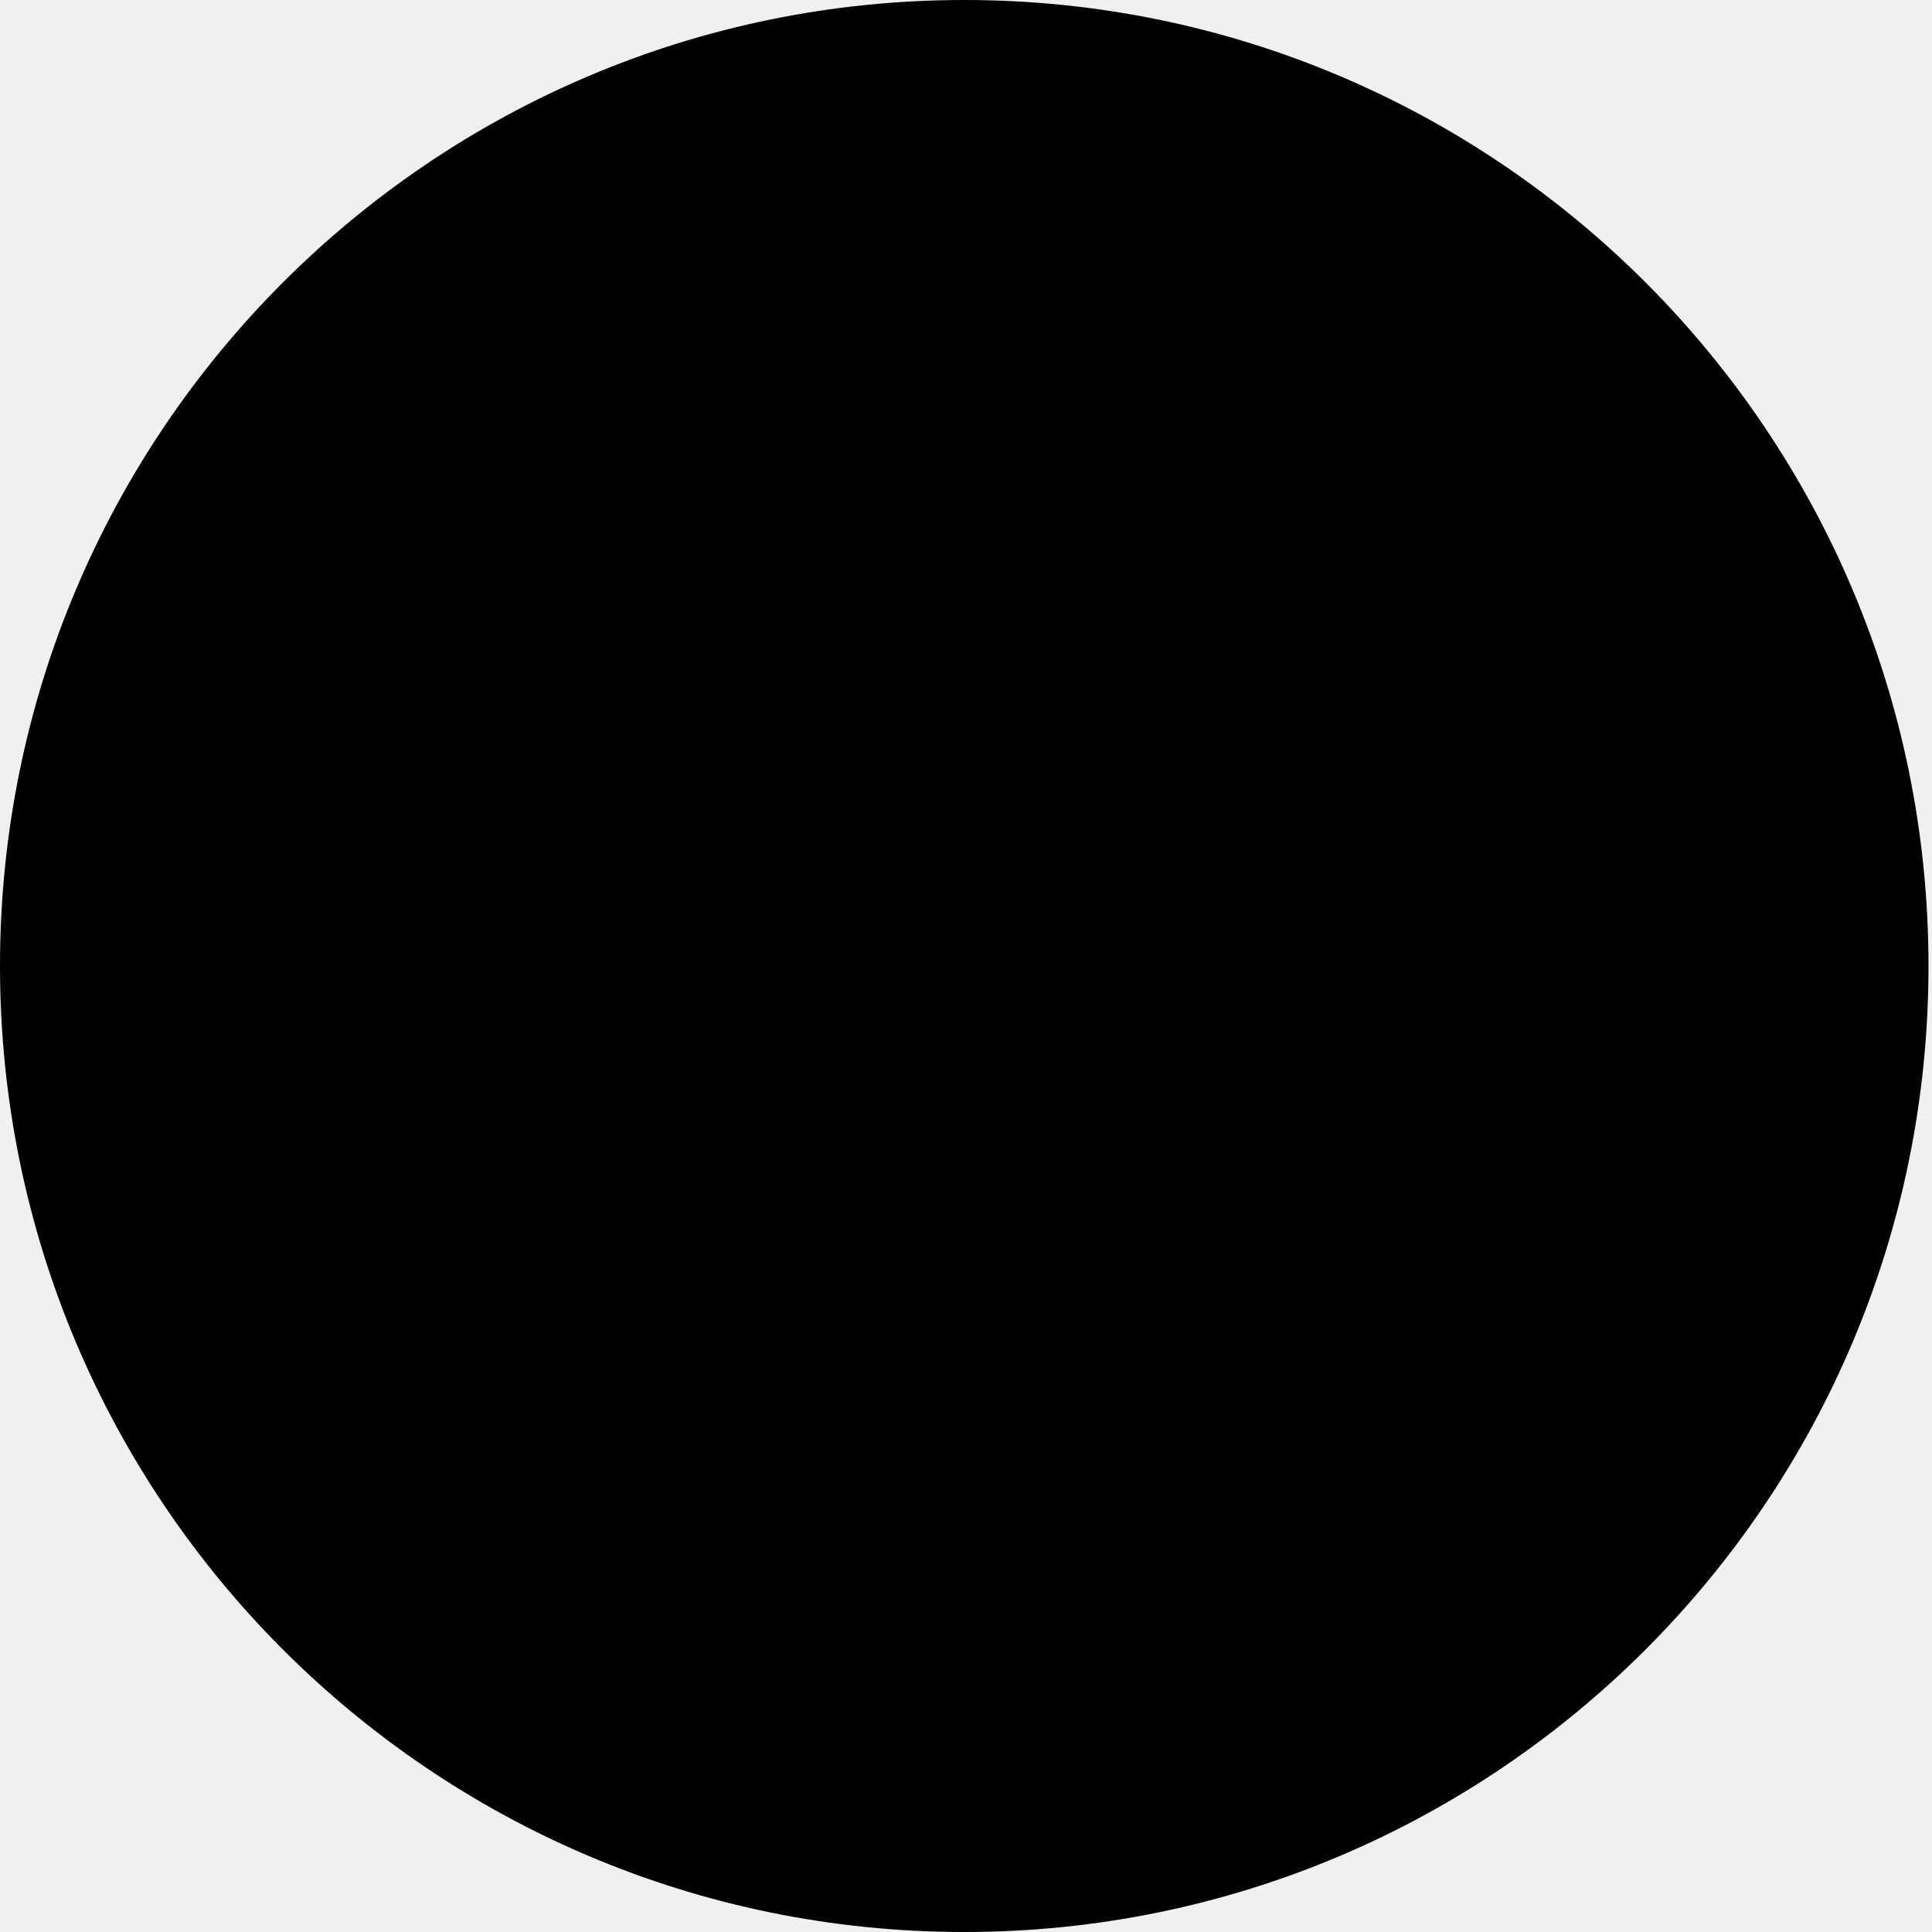
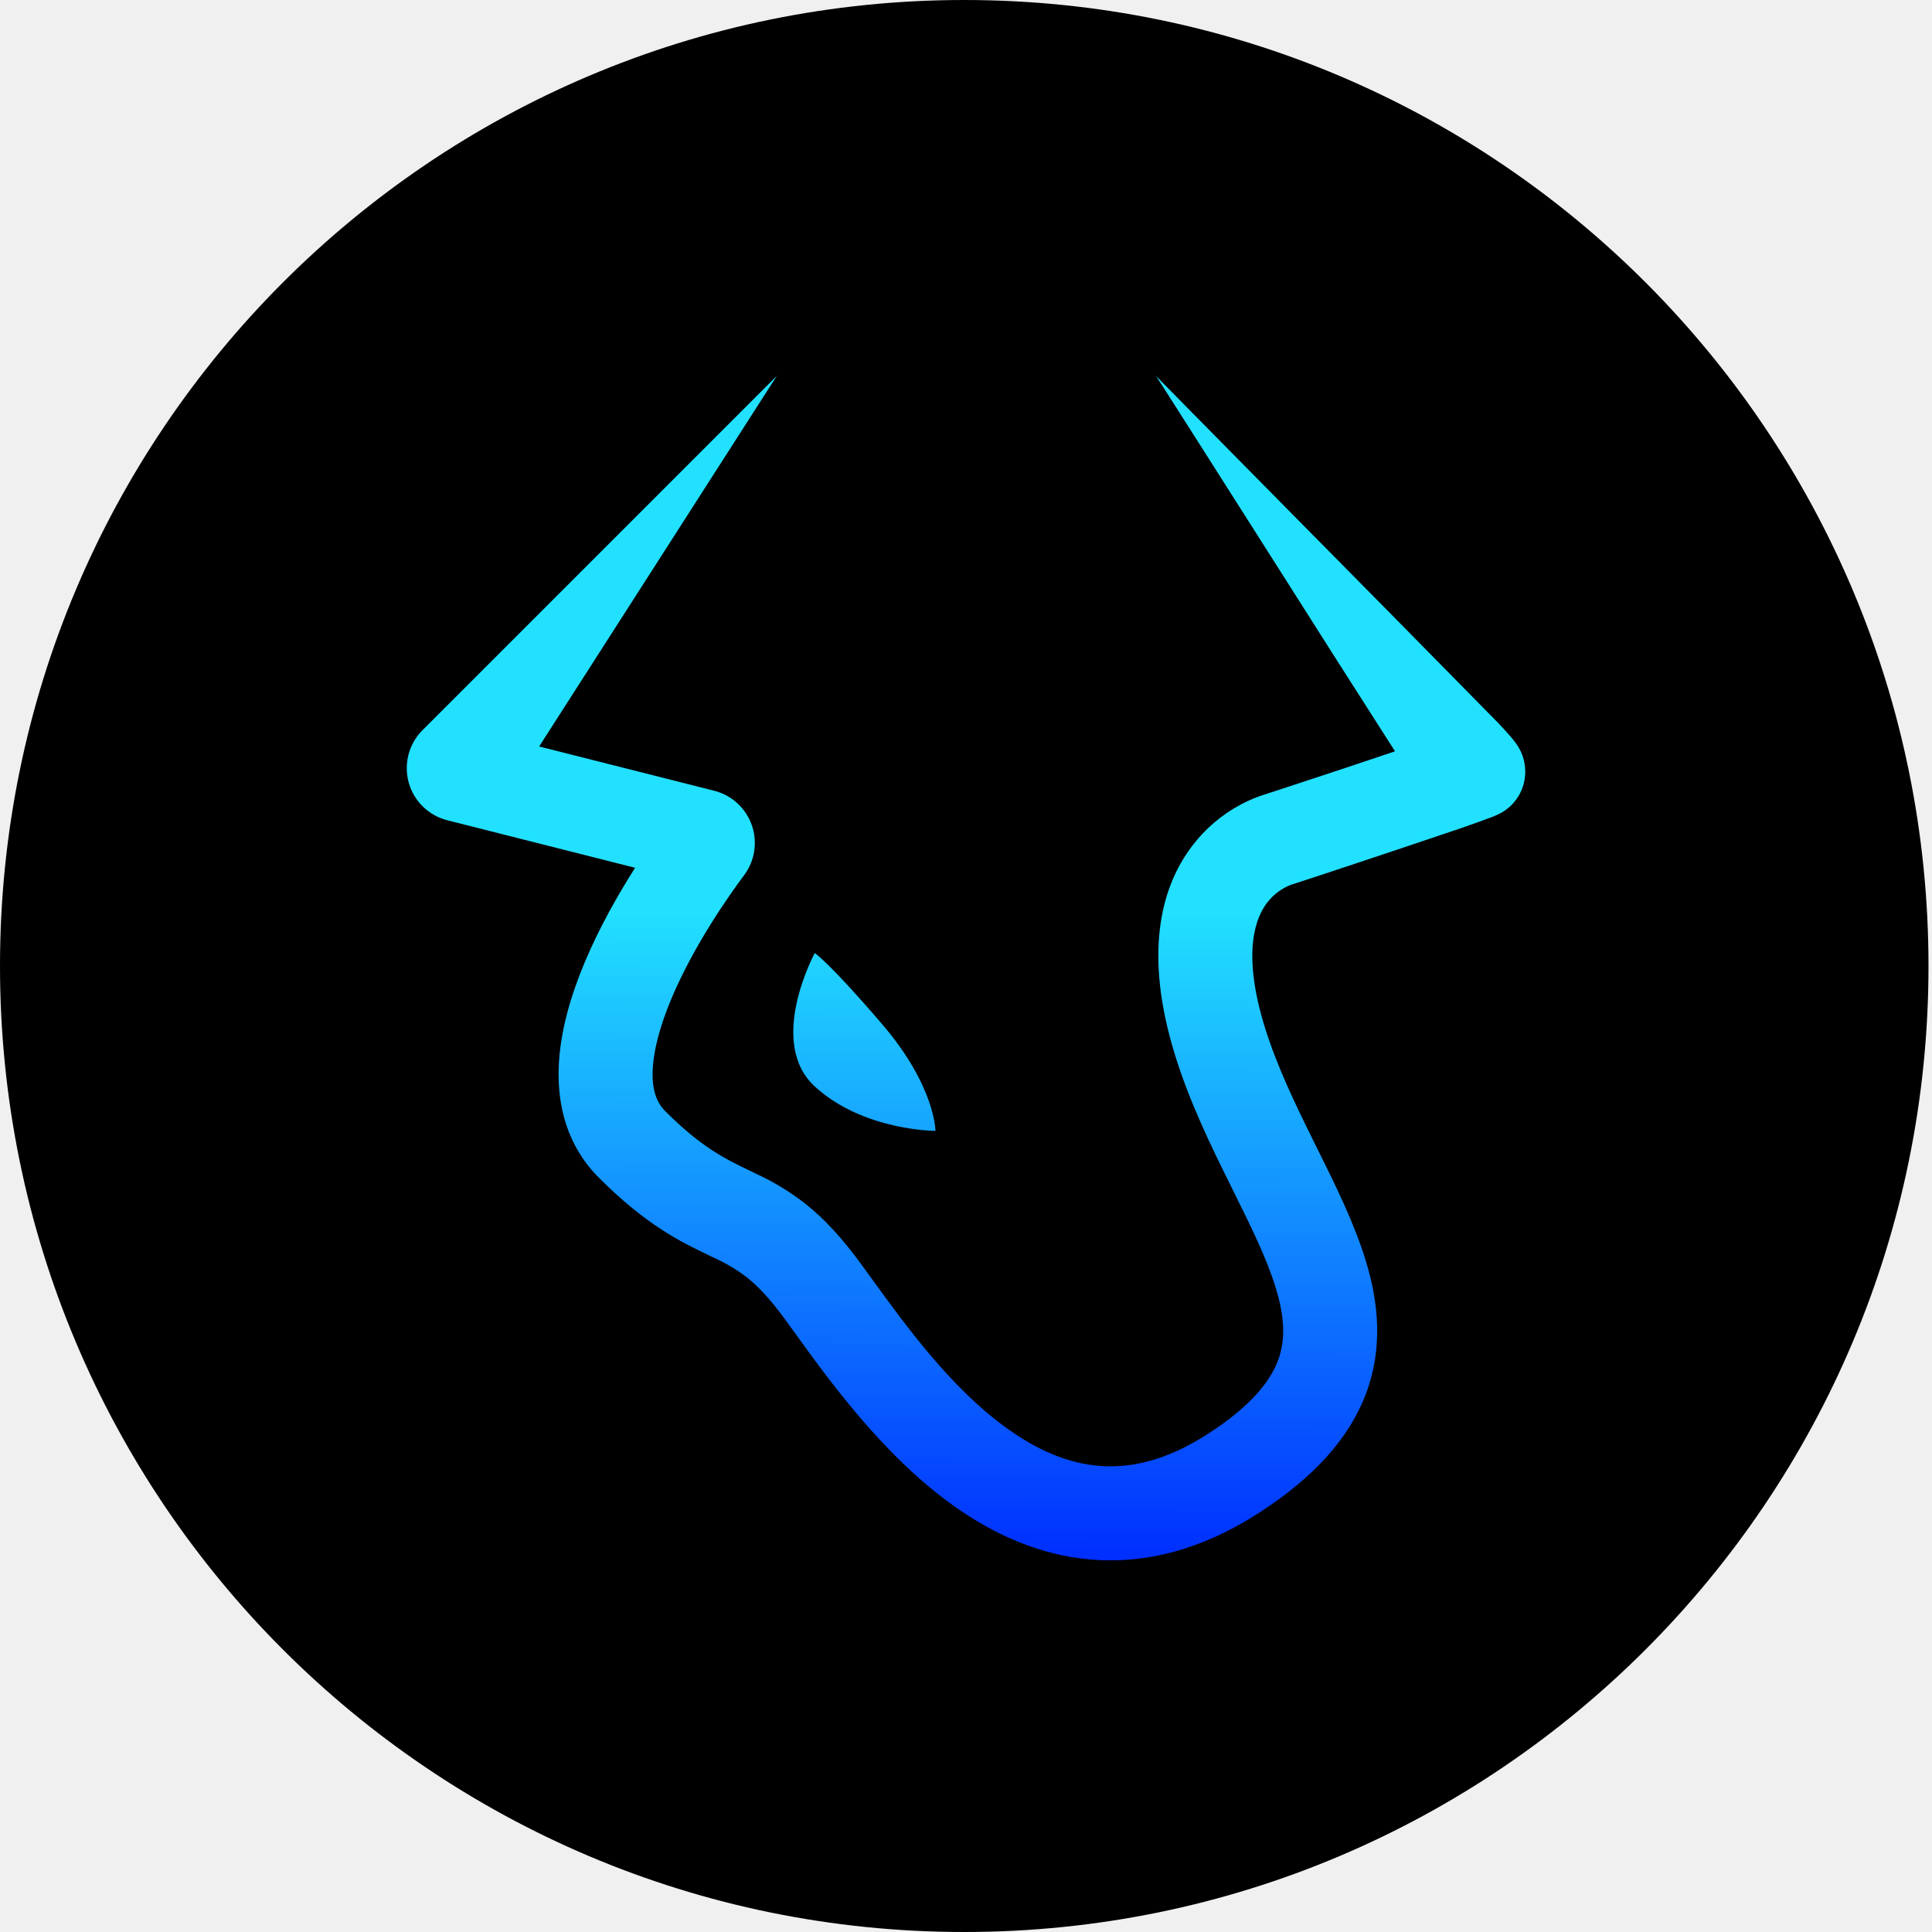
<svg xmlns="http://www.w3.org/2000/svg" width="32" height="32" fill="none">
  <g clip-path="url(#a)">
    <ellipse cx="15.971" cy="16" rx="15.971" ry="16" fill="#000" />
    <path fill-rule="evenodd" clip-rule="evenodd" d="m8.93 12.364 3.936-6.138-5.868 5.868a.89.89 0 0 0 .41 1.492l3.111.787c-.277.437-.592.987-.836 1.57-.224.535-.411 1.147-.43 1.753-.019.62.14 1.286.666 1.81.788.79 1.36 1.064 1.818 1.284l.1.048a2.7 2.7 0 0 1 .537.322c.168.134.373.34.635.701l.149.206c.573.794 1.471 2.041 2.63 2.869.648.462 1.416.825 2.294.896.89.072 1.819-.162 2.764-.77.906-.584 1.502-1.234 1.783-1.99.283-.763.2-1.51-.007-2.187-.188-.62-.502-1.253-.796-1.844l-.055-.111c-.32-.647-.623-1.272-.825-1.927-.393-1.278-.126-1.832.041-2.051a.925.925 0 0 1 .398-.299l.01-.003.019-.005.031-.01.14-.046.367-.12a334.57 334.57 0 0 0 2.25-.753 24.05 24.05 0 0 0 .528-.19 1.52 1.52 0 0 0 .132-.062h.001a.78.78 0 0 0 .376-.874v-.002a.796.796 0 0 0-.143-.293 1.707 1.707 0 0 0-.08-.1 8.494 8.494 0 0 0-.2-.219 1427.31 1427.31 0 0 0-3.53-3.58c-1.086-1.1-2.028-2.054-2.14-2.17.013.013 1.017 1.593 2.01 3.156a682.059 682.059 0 0 0 1.95 3.062 200.715 200.715 0 0 1-1.642.546l-.365.12-.118.038-.016.005a2.314 2.314 0 0 0-.409.17 2.465 2.465 0 0 0-.806.683c-.555.726-.789 1.841-.292 3.455.243.791.601 1.522.918 2.16l.031.064c.316.635.576 1.16.725 1.652.15.491.16.863.037 1.193-.124.335-.431.748-1.166 1.222-.695.448-1.288.569-1.795.528-.519-.042-1.022-.26-1.514-.611-.94-.67-1.692-1.712-2.286-2.532l-.14-.192c-.323-.445-.62-.76-.922-1.002a4.176 4.176 0 0 0-.829-.505 30.86 30.86 0 0 0-.103-.05l-.002-.001c-.403-.194-.79-.38-1.392-.981-.14-.14-.22-.339-.21-.662.01-.339.121-.75.309-1.199.374-.893.968-1.731 1.205-2.048a.892.892 0 0 0-.496-1.4l-2.898-.733Zm6.565 6.367s-1.2 0-2-.736 0-2.209 0-2.209.233.147 1.116 1.178c.883 1.03.883 1.767.883 1.767Z" fill="url(#b)" />
  </g>
  <defs>
    <linearGradient id="b" x1="16.031" y1="15.063" x2="16" y2="25.844" gradientUnits="userSpaceOnUse">
-       <stop stopColor="#22E1FF" />
-       <stop offset="1" stopColor="#002EFF" />
+       <stop stop-color="#22E1FF" />
+       <stop offset="1" stop-color="#002EFF" />
    </linearGradient>
    <clipPath id="a">
      <path fill="#fff" d="M0 0h31.942v32H0z" />
    </clipPath>
  </defs>
</svg>
